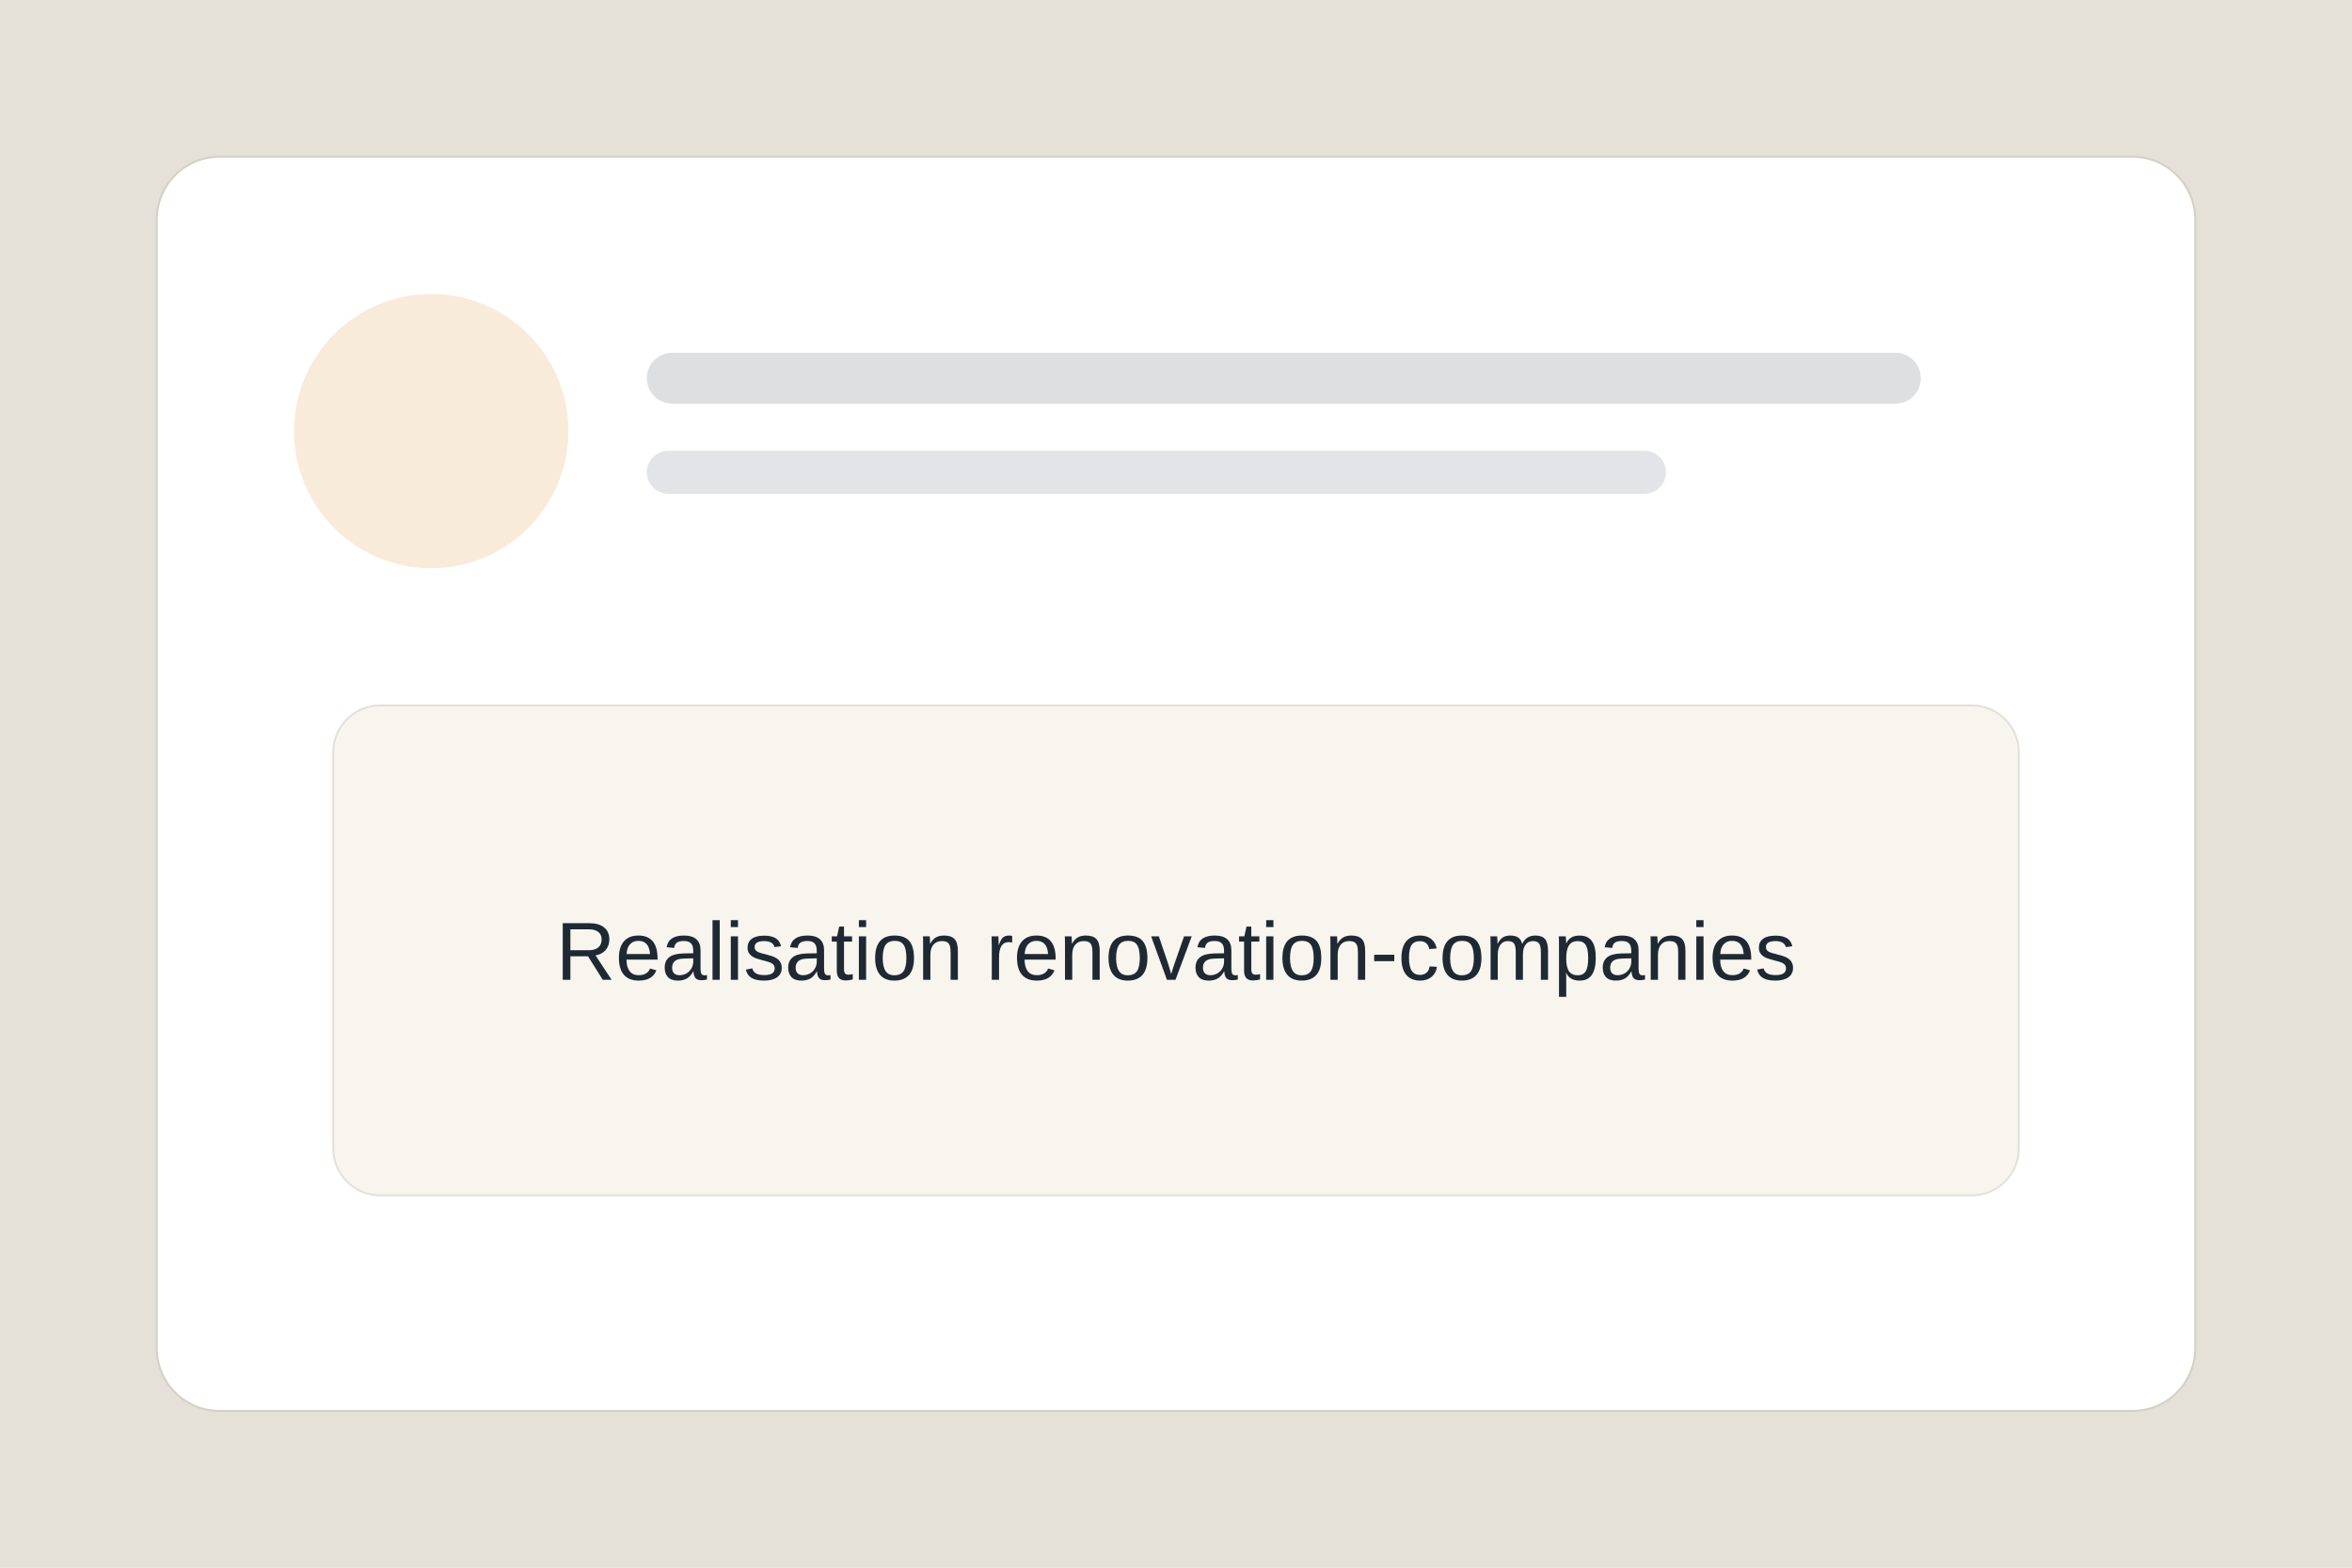
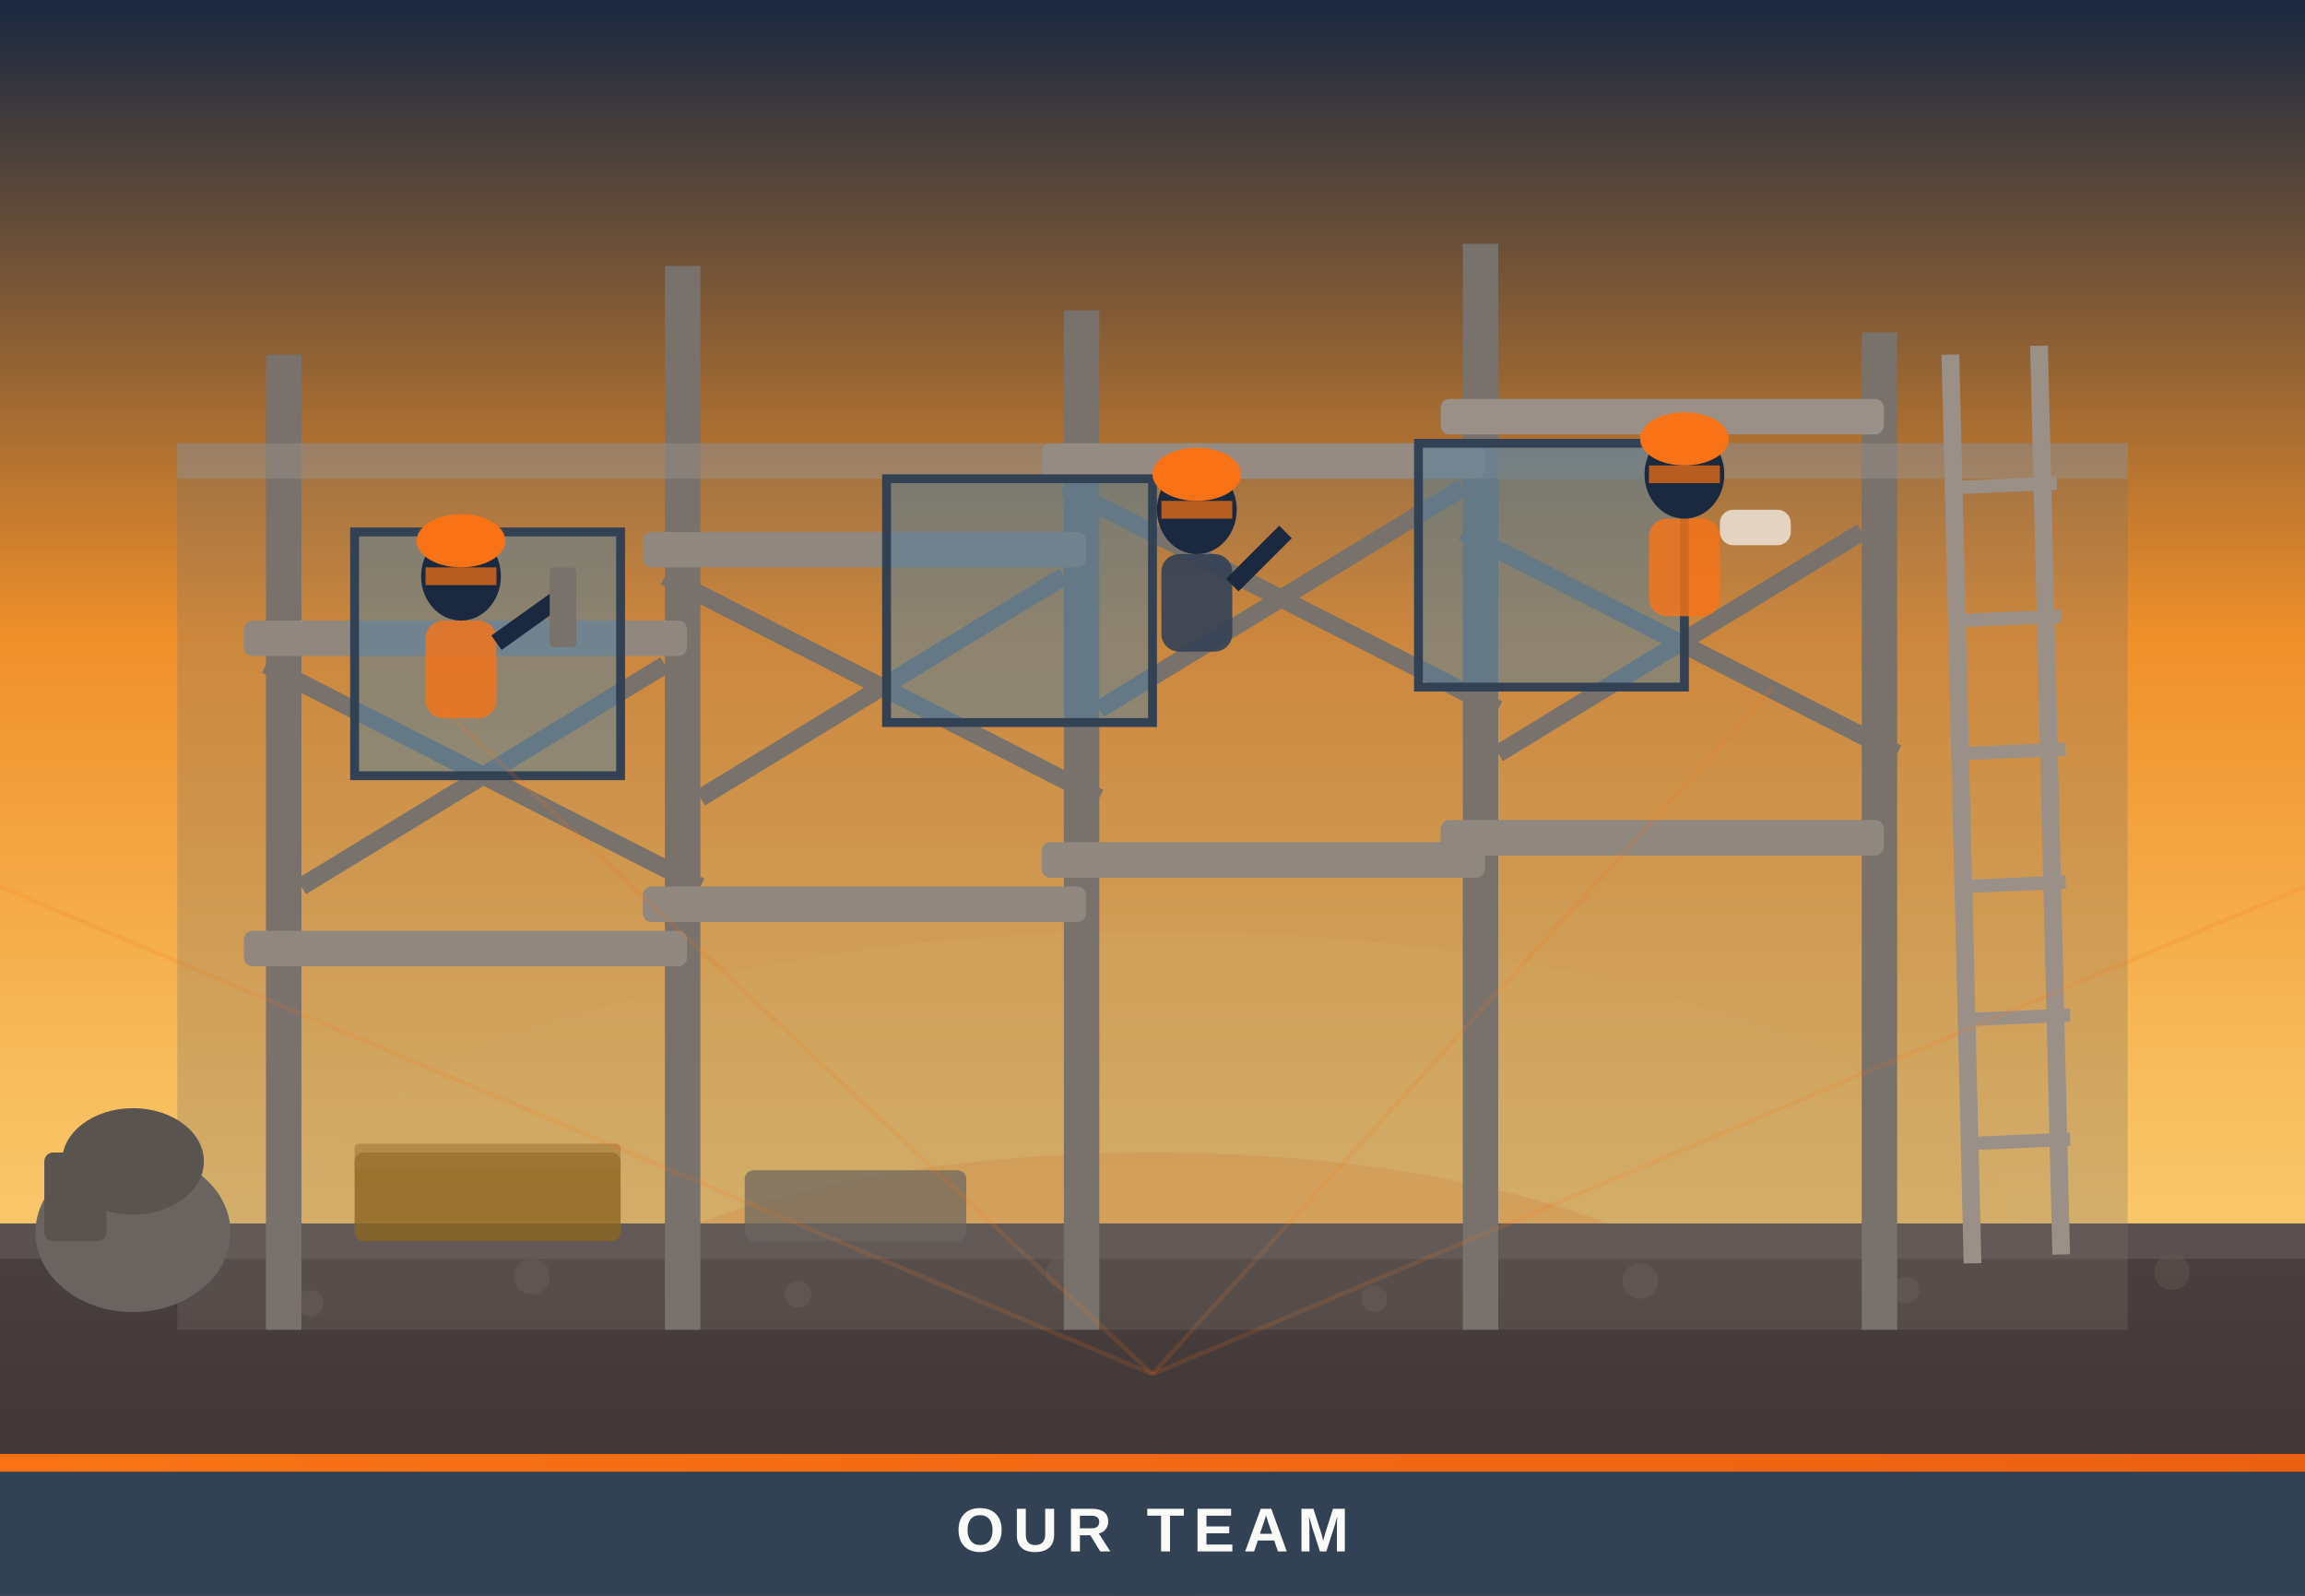
- <svg xmlns="http://www.w3.org/2000/svg" width="1200" height="800" viewBox="0 0 1200 800" role="img" aria-label="Realisation renovation-companies">
-   <rect width="1200" height="800" fill="#E5E0D8" />
-   <rect x="80" y="80" width="1040" height="640" rx="32" fill="#ffffff" stroke="#D6CFC4" />
-   <circle cx="220" cy="220" r="70" fill="#D97706" opacity="0.15" />
-   <rect x="330" y="180" width="650" height="26" rx="13" fill="#1F2933" opacity="0.15" />
-   <rect x="330" y="230" width="520" height="22" rx="11" fill="#5F6B7A" opacity="0.18" />
-   <rect x="170" y="360" width="860" height="250" rx="24" fill="#F8F5EF" stroke="#E5E0D8" />
-   <text x="600" y="500" text-anchor="middle" font-family="Arial, sans-serif" font-size="42" fill="#1F2933">Realisation renovation-companies</text>
+ <svg xmlns="http://www.w3.org/2000/svg" viewBox="0 0 520 360" font-family="Arial, sans-serif">
+   <defs>
+     <linearGradient id="skyG" x1="0" y1="0" x2="0" y2="1">
+       <stop offset="0%" stop-color="#1a2840" />
+       <stop offset="40%" stop-color="#f0902a" />
+       <stop offset="70%" stop-color="#f8c060" />
+       <stop offset="100%" stop-color="#fce090" />
+     </linearGradient>
+     <linearGradient id="groundG" x1="0" y1="0" x2="0" y2="1">
+       <stop offset="0%" stop-color="#4a4040" />
+       <stop offset="100%" stop-color="#3a3030" />
+     </linearGradient>
+     <linearGradient id="orangeG" x1="0" y1="0" x2="1" y2="0">
+       <stop offset="0%" stop-color="#F97316" />
+       <stop offset="100%" stop-color="#ea6010" />
+     </linearGradient>
+     <filter id="shadow">
+       <feDropShadow dx="2" dy="3" stdDeviation="4" flood-color="#00000050" />
+     </filter>
+   </defs>
+   <rect width="520" height="360" fill="url(#skyG)" />
+   <ellipse cx="260" cy="290" rx="200" ry="80" fill="#f8c060" opacity="0.25" />
+   <ellipse cx="260" cy="310" rx="140" ry="50" fill="#F97316" opacity="0.2" />
+   <rect x="0" y="280" width="520" height="80" fill="url(#groundG)" />
+   <rect x="0" y="276" width="520" height="8" fill="#5a5050" />
+   <g fill="#6a5a50" opacity="0.4">
+     <circle cx="30" cy="290" r="4" />
+     <circle cx="70" cy="294" r="3" />
+     <circle cx="120" cy="288" r="4" />
+     <circle cx="180" cy="292" r="3" />
+     <circle cx="240" cy="287" r="4" />
+     <circle cx="310" cy="293" r="3" />
+     <circle cx="370" cy="289" r="4" />
+     <circle cx="430" cy="291" r="3" />
+     <circle cx="490" cy="287" r="4" />
+   </g>
+   <rect x="60" y="80" width="8" height="220" fill="#78716C" />
+   <rect x="150" y="60" width="8" height="240" fill="#78716C" />
+   <rect x="240" y="70" width="8" height="230" fill="#78716C" />
+   <rect x="330" y="55" width="8" height="245" fill="#78716C" />
+   <rect x="420" y="75" width="8" height="225" fill="#78716C" />
+   <line x1="60" y1="150" x2="158" y2="200" stroke="#78716C" stroke-width="4" />
+   <line x1="150" y1="150" x2="68" y2="200" stroke="#78716C" stroke-width="4" />
+   <line x1="150" y1="130" x2="248" y2="180" stroke="#78716C" stroke-width="4" />
+   <line x1="240" y1="130" x2="158" y2="180" stroke="#78716C" stroke-width="4" />
+   <line x1="240" y1="110" x2="338" y2="160" stroke="#78716C" stroke-width="4" />
+   <line x1="330" y1="110" x2="248" y2="160" stroke="#78716C" stroke-width="4" />
+   <line x1="330" y1="120" x2="428" y2="170" stroke="#78716C" stroke-width="4" />
+   <line x1="420" y1="120" x2="338" y2="170" stroke="#78716C" stroke-width="4" />
+   <rect x="55" y="140" width="100" height="8" rx="2" fill="#9a9088" />
+   <rect x="145" y="120" width="100" height="8" rx="2" fill="#9a9088" />
+   <rect x="235" y="100" width="100" height="8" rx="2" fill="#9a9088" />
+   <rect x="325" y="90" width="100" height="8" rx="2" fill="#9a9088" />
+   <rect x="55" y="210" width="100" height="8" rx="2" fill="#9a9088" />
+   <rect x="145" y="200" width="100" height="8" rx="2" fill="#9a9088" />
+   <rect x="235" y="190" width="100" height="8" rx="2" fill="#9a9088" />
+   <rect x="325" y="185" width="100" height="8" rx="2" fill="#9a9088" />
+   <rect x="40" y="100" width="440" height="200" fill="#78716C" opacity="0.3" />
+   <rect x="40" y="100" width="440" height="8" fill="#9a9088" opacity="0.5" />
+   <rect x="80" y="120" width="60" height="55" fill="#5080a0" opacity="0.5" />
+   <rect x="80" y="120" width="60" height="55" fill="none" stroke="#334155" stroke-width="2" />
+   <rect x="200" y="108" width="60" height="55" fill="#5080a0" opacity="0.5" />
+   <rect x="200" y="108" width="60" height="55" fill="none" stroke="#334155" stroke-width="2" />
+   <rect x="320" y="100" width="60" height="55" fill="#5080a0" opacity="0.5" />
+   <rect x="320" y="100" width="60" height="55" fill="none" stroke="#334155" stroke-width="2" />
+   <ellipse cx="104" cy="130" rx="9" ry="10" fill="#1a2840" />
+   <rect x="96" y="140" width="16" height="22" rx="4" fill="#F97316" opacity="0.8" />
+   <ellipse cx="104" cy="122" rx="10" ry="6" fill="#F97316" />
+   <rect x="96" y="128" width="16" height="4" fill="#F97316" opacity="0.7" />
+   <line x1="112" y1="145" x2="126" y2="135" stroke="#1a2840" stroke-width="4" />
+   <rect x="124" y="128" width="6" height="18" rx="1" fill="#78716C" />
+   <ellipse cx="270" cy="115" rx="9" ry="10" fill="#1a2840" />
+   <rect x="262" y="125" width="16" height="22" rx="4" fill="#334155" opacity="0.9" />
+   <ellipse cx="270" cy="107" rx="10" ry="6" fill="#F97316" />
+   <rect x="262" y="113" width="16" height="4" fill="#F97316" opacity="0.7" />
+   <line x1="278" y1="132" x2="290" y2="120" stroke="#1a2840" stroke-width="4" />
+   <ellipse cx="380" cy="107" rx="9" ry="10" fill="#1a2840" />
+   <rect x="372" y="117" width="16" height="22" rx="4" fill="#F97316" opacity="0.8" />
+   <ellipse cx="380" cy="99" rx="10" ry="6" fill="#F97316" />
+   <rect x="372" y="105" width="16" height="4" fill="#F97316" opacity="0.7" />
+   <rect x="388" y="115" width="16" height="8" rx="3" fill="#FAFAF9" opacity="0.7" />
+   <ellipse cx="30" cy="278" rx="22" ry="18" fill="#6a6460" />
+   <rect x="10" y="260" width="14" height="20" rx="2" fill="#5a5450" />
+   <ellipse cx="30" cy="262" rx="16" ry="12" fill="#5a5450" />
+   <rect x="80" y="260" width="60" height="20" rx="2" fill="#8B6520" opacity="0.8" />
+   <rect x="80" y="258" width="60" height="6" rx="1" fill="#a07838" opacity="0.6" />
+   <rect x="168" y="264" width="50" height="16" rx="2" fill="#6a6460" opacity="0.7" />
+   <line x1="440" y1="80" x2="445" y2="285" stroke="#9a9088" stroke-width="4" />
+   <line x1="460" y1="78" x2="465" y2="283" stroke="#9a9088" stroke-width="4" />
+   <line x1="441" y1="110" x2="464" y2="109" stroke="#9a9088" stroke-width="3" />
+   <line x1="442" y1="140" x2="465" y2="139" stroke="#9a9088" stroke-width="3" />
+   <line x1="443" y1="170" x2="466" y2="169" stroke="#9a9088" stroke-width="3" />
+   <line x1="443" y1="200" x2="466" y2="199" stroke="#9a9088" stroke-width="3" />
+   <line x1="444" y1="230" x2="467" y2="229" stroke="#9a9088" stroke-width="3" />
+   <line x1="444" y1="258" x2="467" y2="257" stroke="#9a9088" stroke-width="3" />
+   <line x1="260" y1="310" x2="0" y2="200" stroke="#F97316" stroke-width="1" opacity="0.15" />
+   <line x1="260" y1="310" x2="100" y2="160" stroke="#F97316" stroke-width="1" opacity="0.15" />
+   <line x1="260" y1="310" x2="520" y2="200" stroke="#F97316" stroke-width="1" opacity="0.15" />
+   <line x1="260" y1="310" x2="400" y2="155" stroke="#F97316" stroke-width="1" opacity="0.15" />
+   <rect x="0" y="330" width="520" height="30" fill="#334155" />
+   <rect x="0" y="328" width="520" height="4" fill="url(#orangeG)" />
+   <text x="260" y="350" text-anchor="middle" font-size="14" fill="#FAFAF9" font-weight="bold" letter-spacing="2">OUR TEAM</text>
</svg>
